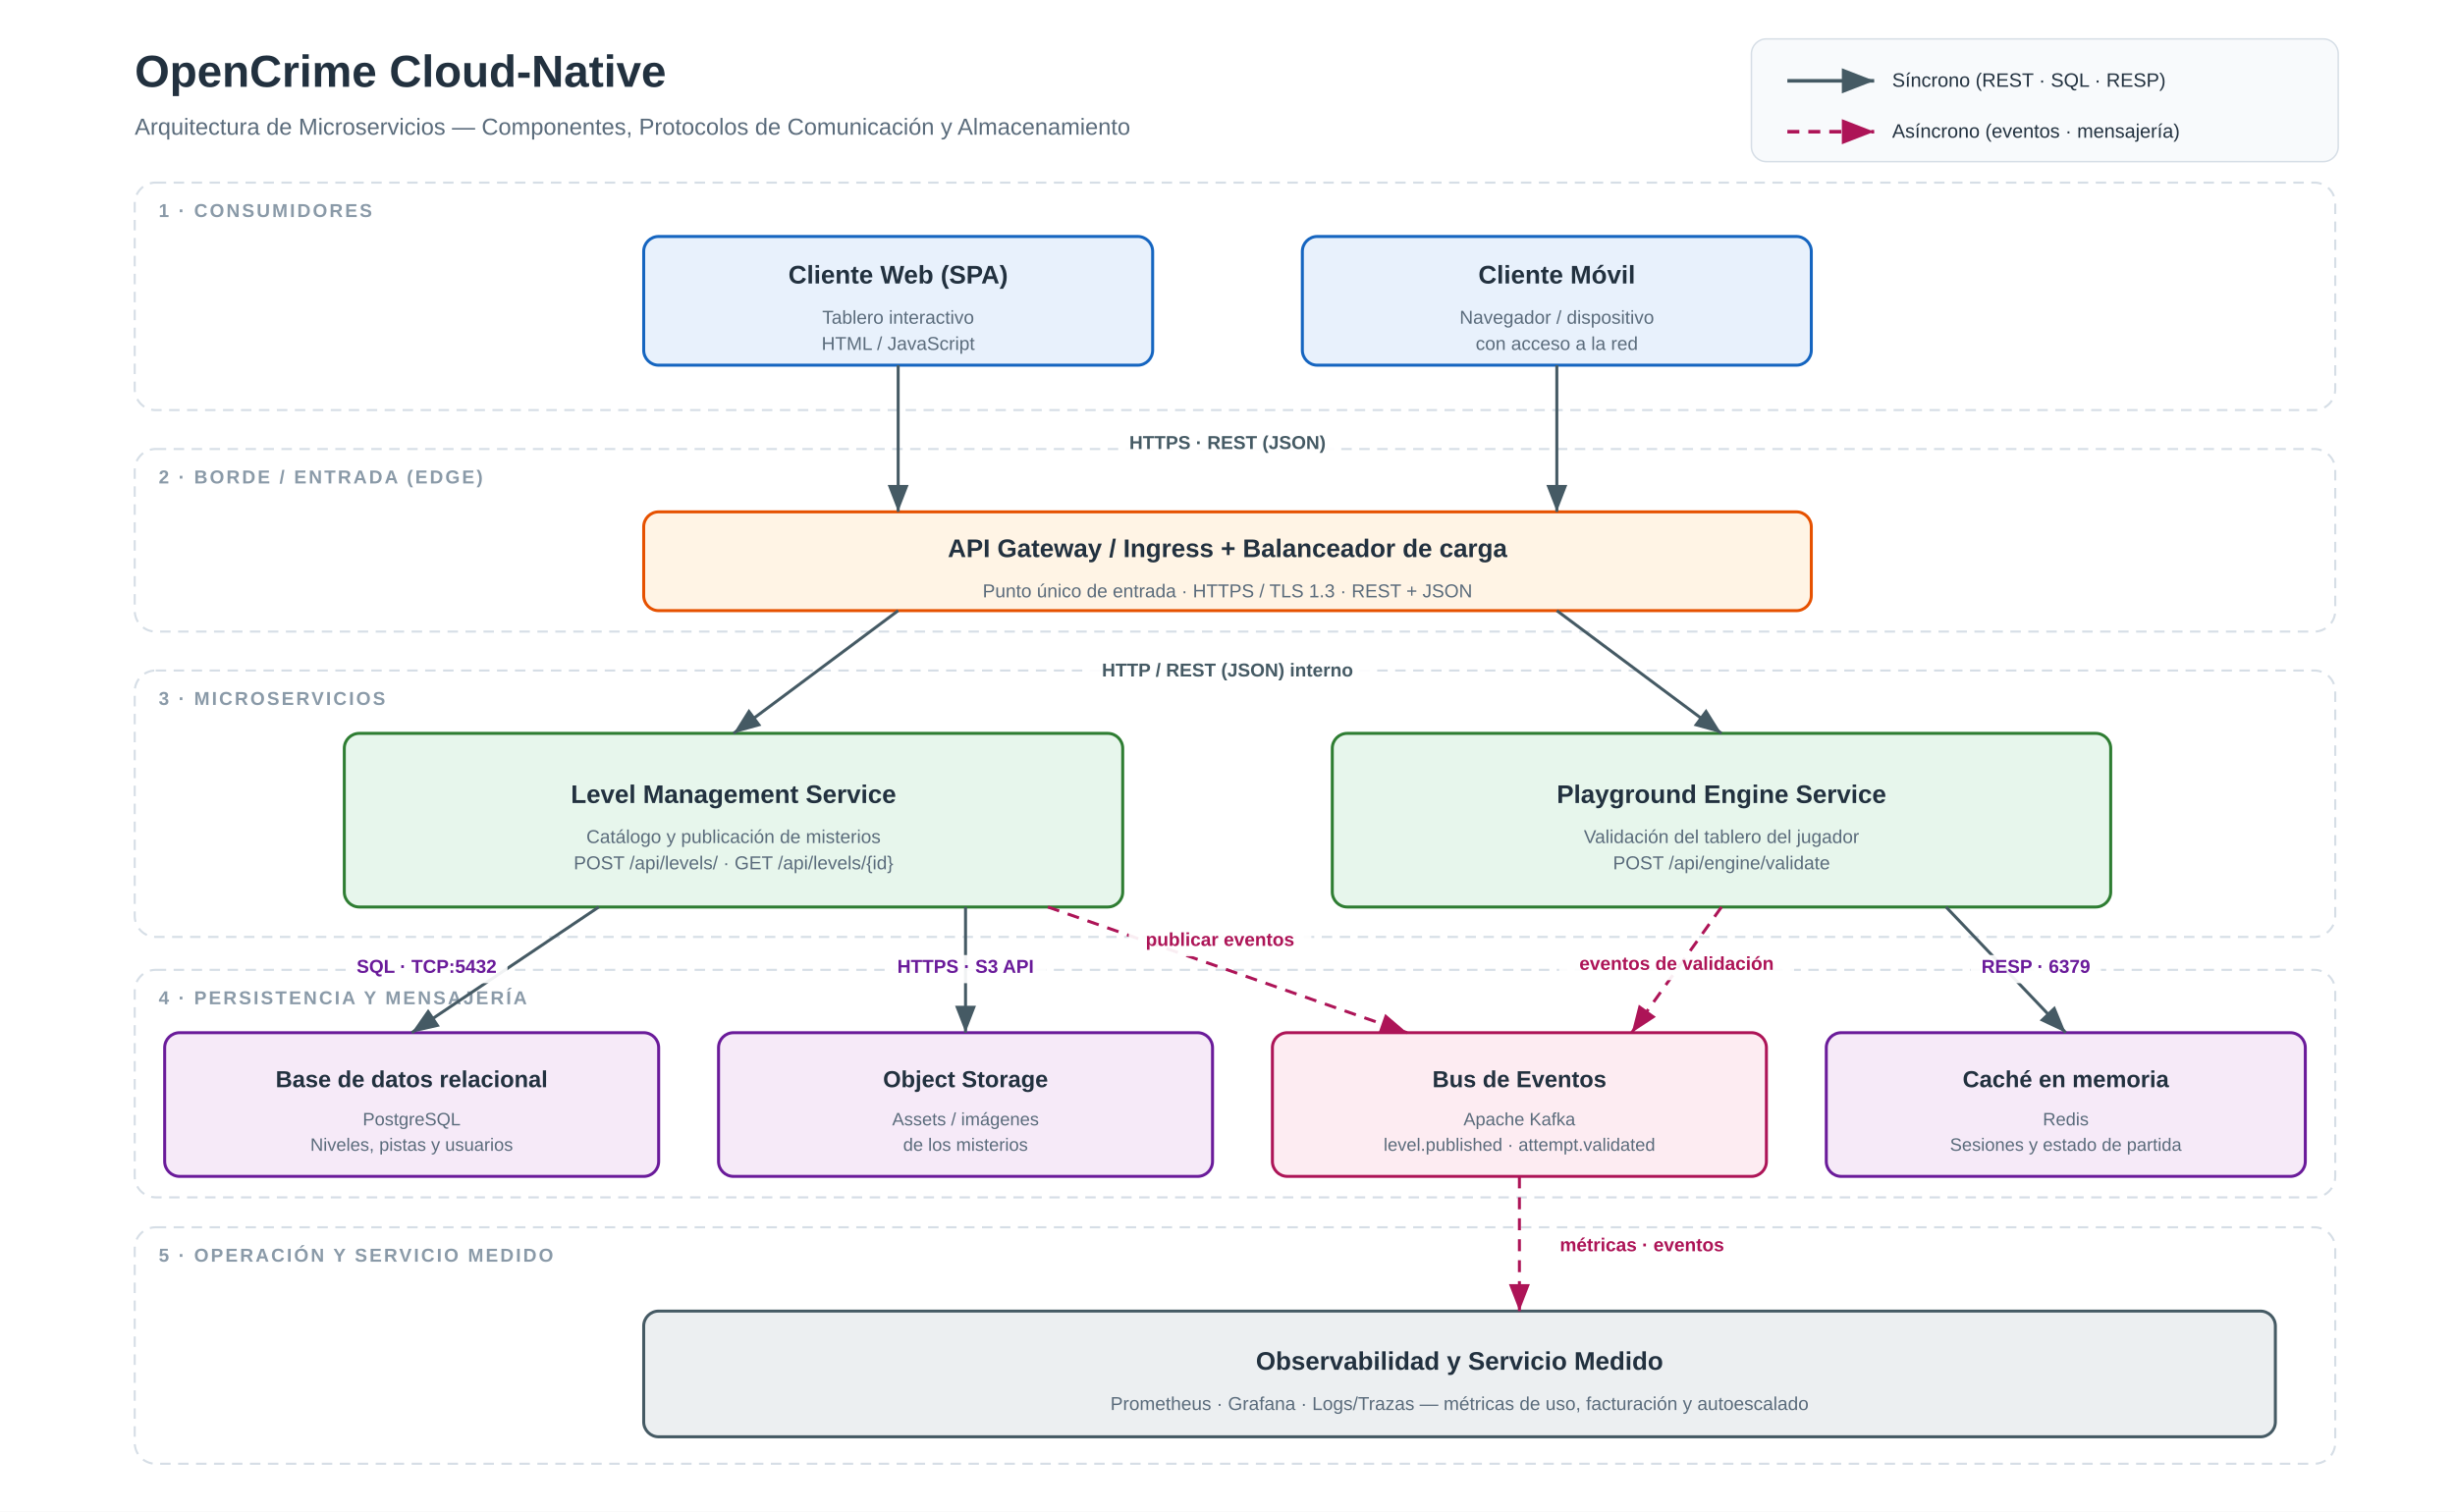
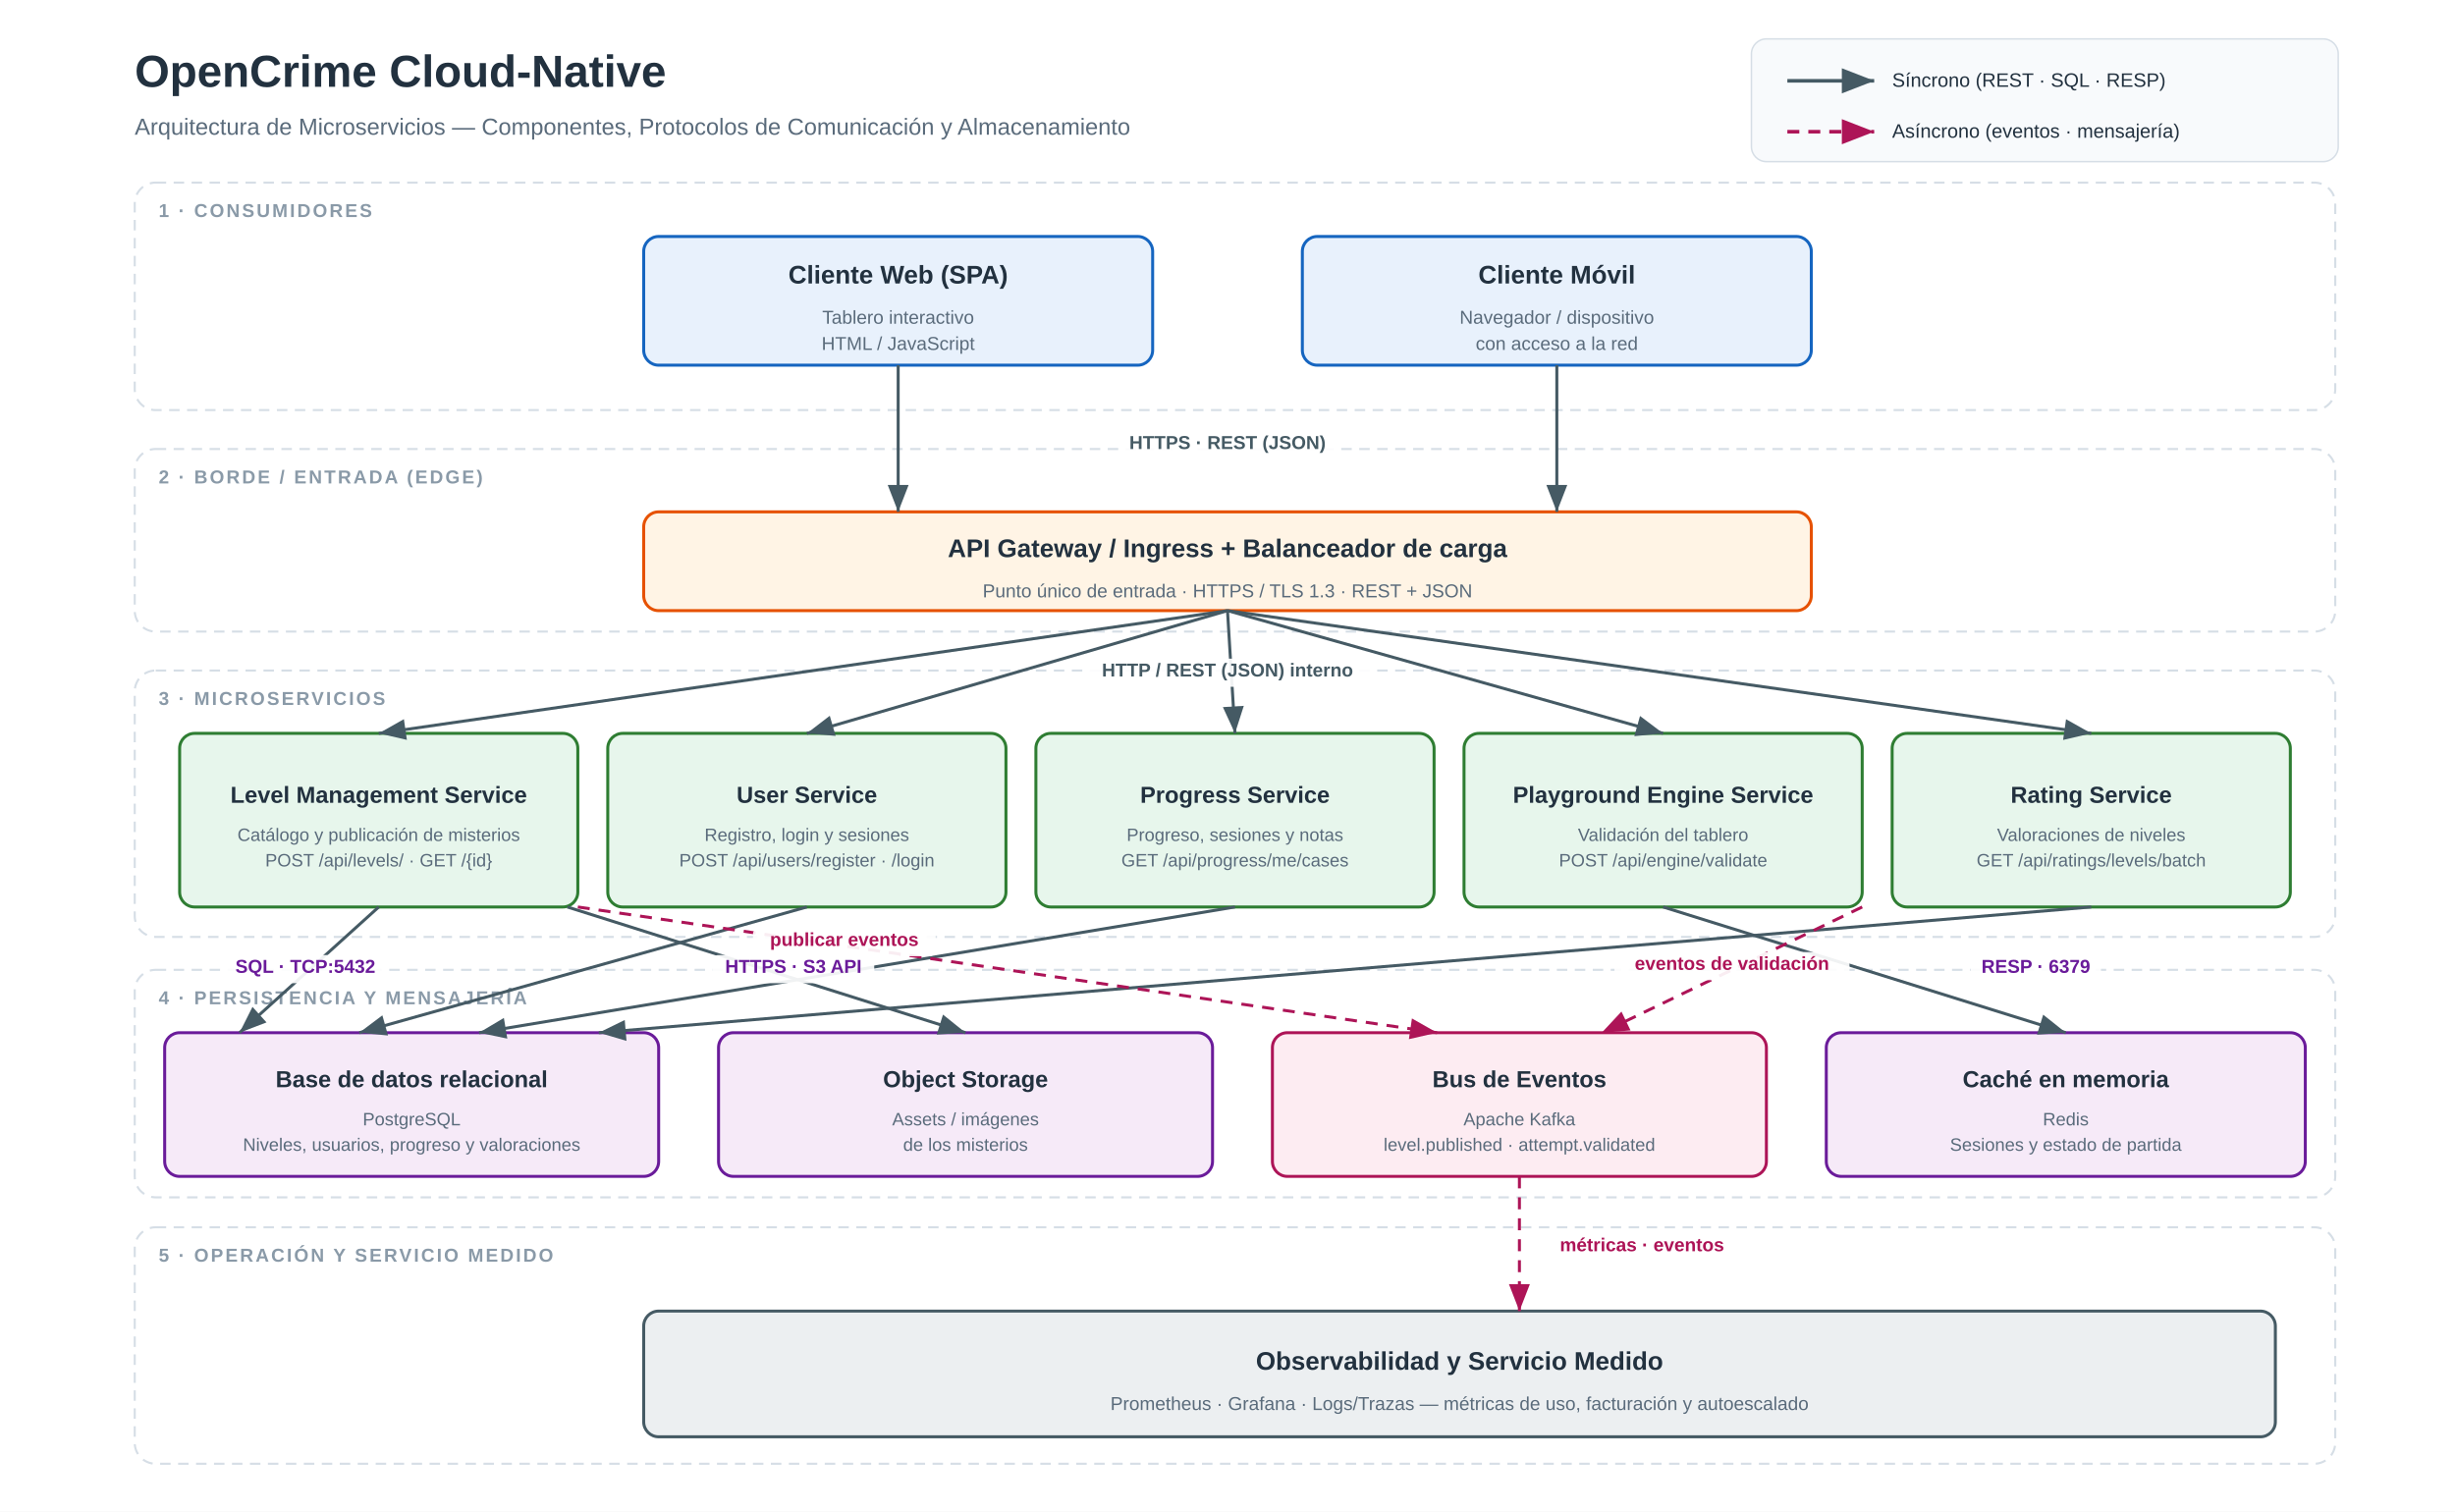
<svg xmlns="http://www.w3.org/2000/svg" width="1640" height="1010" viewBox="0 0 1640 1010" font-family="Segoe UI, Segoe UI Emoji, Arial, Helvetica, sans-serif">
  <defs>
    <marker id="arrowS" markerWidth="11" markerHeight="11" refX="9" refY="3.5" orient="auto" markerUnits="strokeWidth">
      <path d="M0,0 L9,3.5 L0,7 z" fill="#455A64" />
    </marker>
    <marker id="arrowD" markerWidth="11" markerHeight="11" refX="9" refY="3.5" orient="auto" markerUnits="strokeWidth">
      <path d="M0,0 L9,3.5 L0,7 z" fill="#AD1457" />
    </marker>
  </defs>
  <rect x="0" y="0" width="1640" height="1010" fill="#FFFFFF" />
  <text x="90" y="58" font-family="Segoe UI, Segoe UI Emoji, Arial, Helvetica, sans-serif" font-size="30" font-weight="800" fill="#22313F">OpenCrime Cloud-Native</text>
  <text x="90" y="90" font-family="Segoe UI, Segoe UI Emoji, Arial, Helvetica, sans-serif" font-size="15.5" fill="#5A6B7B">Arquitectura de Microservicios — Componentes, Protocolos de Comunicación y Almacenamiento</text>
  <rect x="1170" y="26" width="392" height="82" rx="10" fill="#F8FAFC" stroke="#D6DEE6" />
  <line x1="1194" y1="54" x2="1252" y2="54" stroke="#455A64" stroke-width="2.4" marker-end="url(#arrowS)" />
  <text x="1264" y="58" font-family="Segoe UI, Segoe UI Emoji, Arial, Helvetica, sans-serif" font-size="13" fill="#22313F">Síncrono (REST · SQL · RESP)</text>
  <line x1="1194" y1="88" x2="1252" y2="88" stroke="#AD1457" stroke-width="2.4" stroke-dasharray="8 6" marker-end="url(#arrowD)" />
  <text x="1264" y="92" font-family="Segoe UI, Segoe UI Emoji, Arial, Helvetica, sans-serif" font-size="13" fill="#22313F">Asíncrono (eventos · mensajería)</text>
  <rect x="90" y="122" width="1470" height="152" rx="14" ry="14" fill="#FFFFFF" stroke="#D6DEE6" stroke-width="1.4" stroke-dasharray="7 5" />
  <text x="106" y="145" font-family="Segoe UI, Segoe UI Emoji, Arial, Helvetica, sans-serif" font-size="12.5" font-weight="700" fill="#8A9AA8" letter-spacing="1.4">1 · CONSUMIDORES</text>
  <rect x="90" y="300" width="1470" height="122" rx="14" ry="14" fill="#FFFFFF" stroke="#D6DEE6" stroke-width="1.4" stroke-dasharray="7 5" />
  <text x="106" y="323" font-family="Segoe UI, Segoe UI Emoji, Arial, Helvetica, sans-serif" font-size="12.5" font-weight="700" fill="#8A9AA8" letter-spacing="1.4">2 · BORDE / ENTRADA (EDGE)</text>
  <rect x="90" y="448" width="1470" height="178" rx="14" ry="14" fill="#FFFFFF" stroke="#D6DEE6" stroke-width="1.4" stroke-dasharray="7 5" />
  <text x="106" y="471" font-family="Segoe UI, Segoe UI Emoji, Arial, Helvetica, sans-serif" font-size="12.5" font-weight="700" fill="#8A9AA8" letter-spacing="1.4">3 · MICROSERVICIOS</text>
  <rect x="90" y="648" width="1470" height="152" rx="14" ry="14" fill="#FFFFFF" stroke="#D6DEE6" stroke-width="1.4" stroke-dasharray="7 5" />
  <text x="106" y="671" font-family="Segoe UI, Segoe UI Emoji, Arial, Helvetica, sans-serif" font-size="12.5" font-weight="700" fill="#8A9AA8" letter-spacing="1.4">4 · PERSISTENCIA Y MENSAJERÍA</text>
  <rect x="90" y="820" width="1470" height="158" rx="14" ry="14" fill="#FFFFFF" stroke="#D6DEE6" stroke-width="1.4" stroke-dasharray="7 5" />
  <text x="106" y="843" font-family="Segoe UI, Segoe UI Emoji, Arial, Helvetica, sans-serif" font-size="12.5" font-weight="700" fill="#8A9AA8" letter-spacing="1.4">5 · OPERACIÓN Y SERVICIO MEDIDO</text>
  <rect x="430" y="158" width="340" height="86" rx="10" ry="10" fill="#E8F1FC" stroke="#1565C0" stroke-width="2" />
  <text x="600.0" y="189.4" text-anchor="middle" font-family="Segoe UI, Segoe UI Emoji, Arial, Helvetica, sans-serif" font-size="17" font-weight="700" fill="#22313F">Cliente Web (SPA)</text>
  <text x="600.0" y="216.3" text-anchor="middle" font-family="Segoe UI, Segoe UI Emoji, Arial, Helvetica, sans-serif" font-size="12.5" fill="#5A6B7B">Tablero interactivo</text>
  <text x="600.0" y="233.8" text-anchor="middle" font-family="Segoe UI, Segoe UI Emoji, Arial, Helvetica, sans-serif" font-size="12.5" fill="#5A6B7B">HTML / JavaScript</text>
  <rect x="870" y="158" width="340" height="86" rx="10" ry="10" fill="#E8F1FC" stroke="#1565C0" stroke-width="2" />
  <text x="1040.0" y="189.4" text-anchor="middle" font-family="Segoe UI, Segoe UI Emoji, Arial, Helvetica, sans-serif" font-size="17" font-weight="700" fill="#22313F">Cliente Móvil</text>
  <text x="1040.0" y="216.3" text-anchor="middle" font-family="Segoe UI, Segoe UI Emoji, Arial, Helvetica, sans-serif" font-size="12.5" fill="#5A6B7B">Navegador / dispositivo</text>
  <text x="1040.0" y="233.8" text-anchor="middle" font-family="Segoe UI, Segoe UI Emoji, Arial, Helvetica, sans-serif" font-size="12.5" fill="#5A6B7B">con acceso a la red</text>
  <rect x="430" y="342" width="780" height="66" rx="10" ry="10" fill="#FFF4E5" stroke="#E65100" stroke-width="2" />
  <text x="820.0" y="372.2" text-anchor="middle" font-family="Segoe UI, Segoe UI Emoji, Arial, Helvetica, sans-serif" font-size="17" font-weight="700" fill="#22313F">API Gateway  /  Ingress  +  Balanceador de carga</text>
  <text x="820.0" y="399.1" text-anchor="middle" font-family="Segoe UI, Segoe UI Emoji, Arial, Helvetica, sans-serif" font-size="12.5" fill="#5A6B7B">Punto único de entrada  ·  HTTPS / TLS 1.3  ·  REST + JSON</text>
-   <rect x="230" y="490" width="520" height="116" rx="10" ry="10" fill="#E7F6EC" stroke="#2E7D32" stroke-width="2" />
-   <text x="490.0" y="536.5" text-anchor="middle" font-family="Segoe UI, Segoe UI Emoji, Arial, Helvetica, sans-serif" font-size="17" font-weight="700" fill="#22313F">Level Management Service</text>
-   <text x="490.0" y="563.3" text-anchor="middle" font-family="Segoe UI, Segoe UI Emoji, Arial, Helvetica, sans-serif" font-size="12.5" fill="#5A6B7B">Catálogo y publicación de misterios</text>
-   <text x="490.0" y="580.8" text-anchor="middle" font-family="Segoe UI, Segoe UI Emoji, Arial, Helvetica, sans-serif" font-size="12.5" fill="#5A6B7B">POST /api/levels/  ·  GET /api/levels/{id}</text>
-   <rect x="890" y="490" width="520" height="116" rx="10" ry="10" fill="#E7F6EC" stroke="#2E7D32" stroke-width="2" />
-   <text x="1150.0" y="536.5" text-anchor="middle" font-family="Segoe UI, Segoe UI Emoji, Arial, Helvetica, sans-serif" font-size="17" font-weight="700" fill="#22313F">Playground Engine Service</text>
-   <text x="1150.0" y="563.3" text-anchor="middle" font-family="Segoe UI, Segoe UI Emoji, Arial, Helvetica, sans-serif" font-size="12.5" fill="#5A6B7B">Validación del tablero del jugador</text>
-   <text x="1150.0" y="580.8" text-anchor="middle" font-family="Segoe UI, Segoe UI Emoji, Arial, Helvetica, sans-serif" font-size="12.5" fill="#5A6B7B">POST /api/engine/validate</text>
+   <rect x="120" y="490" width="266" height="116" rx="10" ry="10" fill="#E7F6EC" stroke="#2E7D32" stroke-width="2" />
+   <text x="253.0" y="536.4" text-anchor="middle" font-family="Segoe UI, Segoe UI Emoji, Arial, Helvetica, sans-serif" font-size="15.5" font-weight="700" fill="#22313F">Level Management Service</text>
+   <text x="253.0" y="561.9" text-anchor="middle" font-family="Segoe UI, Segoe UI Emoji, Arial, Helvetica, sans-serif" font-size="12" fill="#5A6B7B">Catálogo y publicación de misterios</text>
+   <text x="253.0" y="578.9" text-anchor="middle" font-family="Segoe UI, Segoe UI Emoji, Arial, Helvetica, sans-serif" font-size="12" fill="#5A6B7B">POST /api/levels/ · GET /{id}</text>
+   <rect x="406" y="490" width="266" height="116" rx="10" ry="10" fill="#E7F6EC" stroke="#2E7D32" stroke-width="2" />
+   <text x="539.0" y="536.4" text-anchor="middle" font-family="Segoe UI, Segoe UI Emoji, Arial, Helvetica, sans-serif" font-size="15.5" font-weight="700" fill="#22313F">User Service</text>
+   <text x="539.0" y="561.9" text-anchor="middle" font-family="Segoe UI, Segoe UI Emoji, Arial, Helvetica, sans-serif" font-size="12" fill="#5A6B7B">Registro, login y sesiones</text>
+   <text x="539.0" y="578.9" text-anchor="middle" font-family="Segoe UI, Segoe UI Emoji, Arial, Helvetica, sans-serif" font-size="12" fill="#5A6B7B">POST /api/users/register · /login</text>
+   <rect x="692" y="490" width="266" height="116" rx="10" ry="10" fill="#E7F6EC" stroke="#2E7D32" stroke-width="2" />
+   <text x="825.0" y="536.4" text-anchor="middle" font-family="Segoe UI, Segoe UI Emoji, Arial, Helvetica, sans-serif" font-size="15.5" font-weight="700" fill="#22313F">Progress Service</text>
+   <text x="825.0" y="561.9" text-anchor="middle" font-family="Segoe UI, Segoe UI Emoji, Arial, Helvetica, sans-serif" font-size="12" fill="#5A6B7B">Progreso, sesiones y notas</text>
+   <text x="825.0" y="578.9" text-anchor="middle" font-family="Segoe UI, Segoe UI Emoji, Arial, Helvetica, sans-serif" font-size="12" fill="#5A6B7B">GET /api/progress/me/cases</text>
+   <rect x="978" y="490" width="266" height="116" rx="10" ry="10" fill="#E7F6EC" stroke="#2E7D32" stroke-width="2" />
+   <text x="1111.0" y="536.4" text-anchor="middle" font-family="Segoe UI, Segoe UI Emoji, Arial, Helvetica, sans-serif" font-size="15.5" font-weight="700" fill="#22313F">Playground Engine Service</text>
+   <text x="1111.0" y="561.9" text-anchor="middle" font-family="Segoe UI, Segoe UI Emoji, Arial, Helvetica, sans-serif" font-size="12" fill="#5A6B7B">Validación del tablero</text>
+   <text x="1111.0" y="578.9" text-anchor="middle" font-family="Segoe UI, Segoe UI Emoji, Arial, Helvetica, sans-serif" font-size="12" fill="#5A6B7B">POST /api/engine/validate</text>
+   <rect x="1264" y="490" width="266" height="116" rx="10" ry="10" fill="#E7F6EC" stroke="#2E7D32" stroke-width="2" />
+   <text x="1397.0" y="536.4" text-anchor="middle" font-family="Segoe UI, Segoe UI Emoji, Arial, Helvetica, sans-serif" font-size="15.5" font-weight="700" fill="#22313F">Rating Service</text>
+   <text x="1397.0" y="561.9" text-anchor="middle" font-family="Segoe UI, Segoe UI Emoji, Arial, Helvetica, sans-serif" font-size="12" fill="#5A6B7B">Valoraciones de niveles</text>
+   <text x="1397.0" y="578.9" text-anchor="middle" font-family="Segoe UI, Segoe UI Emoji, Arial, Helvetica, sans-serif" font-size="12" fill="#5A6B7B">GET /api/ratings/levels/batch</text>
  <rect x="110" y="690" width="330" height="96" rx="10" ry="10" fill="#F6EAF8" stroke="#6A1B9A" stroke-width="2" />
  <text x="275.0" y="726.4" text-anchor="middle" font-family="Segoe UI, Segoe UI Emoji, Arial, Helvetica, sans-serif" font-size="15.5" font-weight="700" fill="#22313F">Base de datos relacional</text>
  <text x="275.0" y="751.9" text-anchor="middle" font-family="Segoe UI, Segoe UI Emoji, Arial, Helvetica, sans-serif" font-size="12" fill="#5A6B7B">PostgreSQL</text>
-   <text x="275.0" y="768.9" text-anchor="middle" font-family="Segoe UI, Segoe UI Emoji, Arial, Helvetica, sans-serif" font-size="12" fill="#5A6B7B">Niveles, pistas y usuarios</text>
+   <text x="275.0" y="768.9" text-anchor="middle" font-family="Segoe UI, Segoe UI Emoji, Arial, Helvetica, sans-serif" font-size="12" fill="#5A6B7B">Niveles, usuarios, progreso y valoraciones</text>
  <rect x="480" y="690" width="330" height="96" rx="10" ry="10" fill="#F6EAF8" stroke="#6A1B9A" stroke-width="2" />
  <text x="645.0" y="726.4" text-anchor="middle" font-family="Segoe UI, Segoe UI Emoji, Arial, Helvetica, sans-serif" font-size="15.5" font-weight="700" fill="#22313F">Object Storage</text>
  <text x="645.0" y="751.9" text-anchor="middle" font-family="Segoe UI, Segoe UI Emoji, Arial, Helvetica, sans-serif" font-size="12" fill="#5A6B7B">Assets / imágenes</text>
  <text x="645.0" y="768.9" text-anchor="middle" font-family="Segoe UI, Segoe UI Emoji, Arial, Helvetica, sans-serif" font-size="12" fill="#5A6B7B">de los misterios</text>
  <rect x="850" y="690" width="330" height="96" rx="10" ry="10" fill="#FDECF2" stroke="#AD1457" stroke-width="2" />
  <text x="1015.0" y="726.4" text-anchor="middle" font-family="Segoe UI, Segoe UI Emoji, Arial, Helvetica, sans-serif" font-size="15.5" font-weight="700" fill="#22313F">Bus de Eventos</text>
  <text x="1015.0" y="751.9" text-anchor="middle" font-family="Segoe UI, Segoe UI Emoji, Arial, Helvetica, sans-serif" font-size="12" fill="#5A6B7B">Apache Kafka</text>
  <text x="1015.0" y="768.9" text-anchor="middle" font-family="Segoe UI, Segoe UI Emoji, Arial, Helvetica, sans-serif" font-size="12" fill="#5A6B7B">level.published · attempt.validated</text>
  <rect x="1220" y="690" width="320" height="96" rx="10" ry="10" fill="#F6EAF8" stroke="#6A1B9A" stroke-width="2" />
  <text x="1380.0" y="726.4" text-anchor="middle" font-family="Segoe UI, Segoe UI Emoji, Arial, Helvetica, sans-serif" font-size="15.5" font-weight="700" fill="#22313F">Caché en memoria</text>
  <text x="1380.0" y="751.9" text-anchor="middle" font-family="Segoe UI, Segoe UI Emoji, Arial, Helvetica, sans-serif" font-size="12" fill="#5A6B7B">Redis</text>
  <text x="1380.0" y="768.9" text-anchor="middle" font-family="Segoe UI, Segoe UI Emoji, Arial, Helvetica, sans-serif" font-size="12" fill="#5A6B7B">Sesiones y estado de partida</text>
  <rect x="430" y="876" width="1090" height="84" rx="10" ry="10" fill="#ECEFF1" stroke="#455A64" stroke-width="2" />
  <text x="975.0" y="915.2" text-anchor="middle" font-family="Segoe UI, Segoe UI Emoji, Arial, Helvetica, sans-serif" font-size="17" font-weight="700" fill="#22313F">Observabilidad y Servicio Medido</text>
  <text x="975.0" y="942.1" text-anchor="middle" font-family="Segoe UI, Segoe UI Emoji, Arial, Helvetica, sans-serif" font-size="12.5" fill="#5A6B7B">Prometheus · Grafana · Logs/Trazas  —  métricas de uso, facturación y autoescalado</text>
  <line x1="600" y1="244" x2="600" y2="342" stroke="#455A64" stroke-width="2" marker-end="url(#arrowS)" />
  <line x1="1040" y1="244" x2="1040" y2="342" stroke="#455A64" stroke-width="2" marker-end="url(#arrowS)" />
  <rect x="748.5" y="288.1" width="143.0" height="18.8" rx="4" fill="#FFFFFF" fill-opacity="0.92" />
  <text x="820" y="300" text-anchor="middle" font-family="Segoe UI, Segoe UI Emoji, Arial, Helvetica, sans-serif" font-size="12.5" font-weight="600" fill="#455A64">HTTPS · REST (JSON)</text>
-   <line x1="600" y1="408" x2="490" y2="490" stroke="#455A64" stroke-width="2" marker-end="url(#arrowS)" />
-   <line x1="1040" y1="408" x2="1150" y2="490" stroke="#455A64" stroke-width="2" marker-end="url(#arrowS)" />
+   <line x1="820" y1="408" x2="253" y2="490" stroke="#455A64" stroke-width="2" marker-end="url(#arrowS)" />
+   <line x1="820" y1="408" x2="539" y2="490" stroke="#455A64" stroke-width="2" marker-end="url(#arrowS)" />
+   <line x1="820" y1="408" x2="825" y2="490" stroke="#455A64" stroke-width="2" marker-end="url(#arrowS)" />
+   <line x1="820" y1="408" x2="1111" y2="490" stroke="#455A64" stroke-width="2" marker-end="url(#arrowS)" />
+   <line x1="820" y1="408" x2="1397" y2="490" stroke="#455A64" stroke-width="2" marker-end="url(#arrowS)" />
  <rect x="724.0" y="440.1" width="192.0" height="18.8" rx="4" fill="#FFFFFF" fill-opacity="0.92" />
  <text x="820" y="452" text-anchor="middle" font-family="Segoe UI, Segoe UI Emoji, Arial, Helvetica, sans-serif" font-size="12.5" font-weight="600" fill="#455A64">HTTP / REST (JSON) interno</text>
-   <line x1="400" y1="606" x2="275" y2="690" stroke="#455A64" stroke-width="2" marker-end="url(#arrowS)" />
-   <rect x="231.0" y="638.1" width="108.0" height="18.8" rx="4" fill="#FFFFFF" fill-opacity="0.92" />
-   <text x="285" y="650" text-anchor="middle" font-family="Segoe UI, Segoe UI Emoji, Arial, Helvetica, sans-serif" font-size="12.5" font-weight="600" fill="#6A1B9A">SQL · TCP:5432</text>
-   <line x1="645" y1="606" x2="645" y2="690" stroke="#455A64" stroke-width="2" marker-end="url(#arrowS)" />
-   <rect x="591.0" y="638.1" width="108.0" height="18.8" rx="4" fill="#FFFFFF" fill-opacity="0.92" />
-   <text x="645" y="650" text-anchor="middle" font-family="Segoe UI, Segoe UI Emoji, Arial, Helvetica, sans-serif" font-size="12.5" font-weight="600" fill="#6A1B9A">HTTPS · S3 API</text>
-   <line x1="1300" y1="606" x2="1380" y2="690" stroke="#455A64" stroke-width="2" marker-end="url(#arrowS)" />
+   <line x1="253" y1="606" x2="160" y2="690" stroke="#455A64" stroke-width="2" marker-end="url(#arrowS)" />
+   <line x1="539" y1="606" x2="240" y2="690" stroke="#455A64" stroke-width="2" marker-end="url(#arrowS)" />
+   <line x1="825" y1="606" x2="320" y2="690" stroke="#455A64" stroke-width="2" marker-end="url(#arrowS)" />
+   <line x1="1397" y1="606" x2="400" y2="690" stroke="#455A64" stroke-width="2" marker-end="url(#arrowS)" />
+   <rect x="150.0" y="638.1" width="108.0" height="18.8" rx="4" fill="#FFFFFF" fill-opacity="0.92" />
+   <text x="204" y="650" text-anchor="middle" font-family="Segoe UI, Segoe UI Emoji, Arial, Helvetica, sans-serif" font-size="12.5" font-weight="600" fill="#6A1B9A">SQL · TCP:5432</text>
+   <line x1="1111" y1="606" x2="1380" y2="690" stroke="#455A64" stroke-width="2" marker-end="url(#arrowS)" />
  <rect x="1316.5" y="638.1" width="87.0" height="18.8" rx="4" fill="#FFFFFF" fill-opacity="0.92" />
  <text x="1360" y="650" text-anchor="middle" font-family="Segoe UI, Segoe UI Emoji, Arial, Helvetica, sans-serif" font-size="12.5" font-weight="600" fill="#6A1B9A">RESP · 6379</text>
-   <line x1="700" y1="606" x2="940" y2="690" stroke="#AD1457" stroke-width="2" stroke-dasharray="8 6" marker-end="url(#arrowD)" />
-   <rect x="754.0" y="620.1" width="122.0" height="18.8" rx="4" fill="#FFFFFF" fill-opacity="0.92" />
-   <text x="815" y="632" text-anchor="middle" font-family="Segoe UI, Segoe UI Emoji, Arial, Helvetica, sans-serif" font-size="12.5" font-weight="600" fill="#AD1457">publicar eventos</text>
-   <line x1="1150" y1="606" x2="1090" y2="690" stroke="#AD1457" stroke-width="2" stroke-dasharray="8 6" marker-end="url(#arrowD)" />
-   <rect x="1041.5" y="636.1" width="157.0" height="18.8" rx="4" fill="#FFFFFF" fill-opacity="0.92" />
-   <text x="1120" y="648" text-anchor="middle" font-family="Segoe UI, Segoe UI Emoji, Arial, Helvetica, sans-serif" font-size="12.5" font-weight="600" fill="#AD1457">eventos de validación</text>
+   <line x1="379" y1="606" x2="645" y2="690" stroke="#455A64" stroke-width="2" marker-end="url(#arrowS)" />
+   <rect x="476.0" y="638.1" width="108.0" height="18.8" rx="4" fill="#FFFFFF" fill-opacity="0.92" />
+   <text x="530" y="650" text-anchor="middle" font-family="Segoe UI, Segoe UI Emoji, Arial, Helvetica, sans-serif" font-size="12.5" font-weight="600" fill="#6A1B9A">HTTPS · S3 API</text>
+   <line x1="386" y1="606" x2="960" y2="690" stroke="#AD1457" stroke-width="2" stroke-dasharray="8 6" marker-end="url(#arrowD)" />
+   <rect x="503.0" y="620.1" width="122.0" height="18.8" rx="4" fill="#FFFFFF" fill-opacity="0.92" />
+   <text x="564" y="632" text-anchor="middle" font-family="Segoe UI, Segoe UI Emoji, Arial, Helvetica, sans-serif" font-size="12.5" font-weight="600" fill="#AD1457">publicar eventos</text>
+   <line x1="1244" y1="606" x2="1070" y2="690" stroke="#AD1457" stroke-width="2" stroke-dasharray="8 6" marker-end="url(#arrowD)" />
+   <rect x="1078.5" y="636.1" width="157.0" height="18.8" rx="4" fill="#FFFFFF" fill-opacity="0.92" />
+   <text x="1157" y="648" text-anchor="middle" font-family="Segoe UI, Segoe UI Emoji, Arial, Helvetica, sans-serif" font-size="12.5" font-weight="600" fill="#AD1457">eventos de validación</text>
  <line x1="1015" y1="786" x2="1015" y2="876" stroke="#AD1457" stroke-width="2" stroke-dasharray="8 6" marker-end="url(#arrowD)" />
  <rect x="1037.0" y="824.1" width="136.0" height="18.8" rx="4" fill="#FFFFFF" fill-opacity="0.92" />
  <text x="1042" y="836" text-anchor="start" font-family="Segoe UI, Segoe UI Emoji, Arial, Helvetica, sans-serif" font-size="12.5" font-weight="600" fill="#AD1457">métricas · eventos</text>
</svg>
